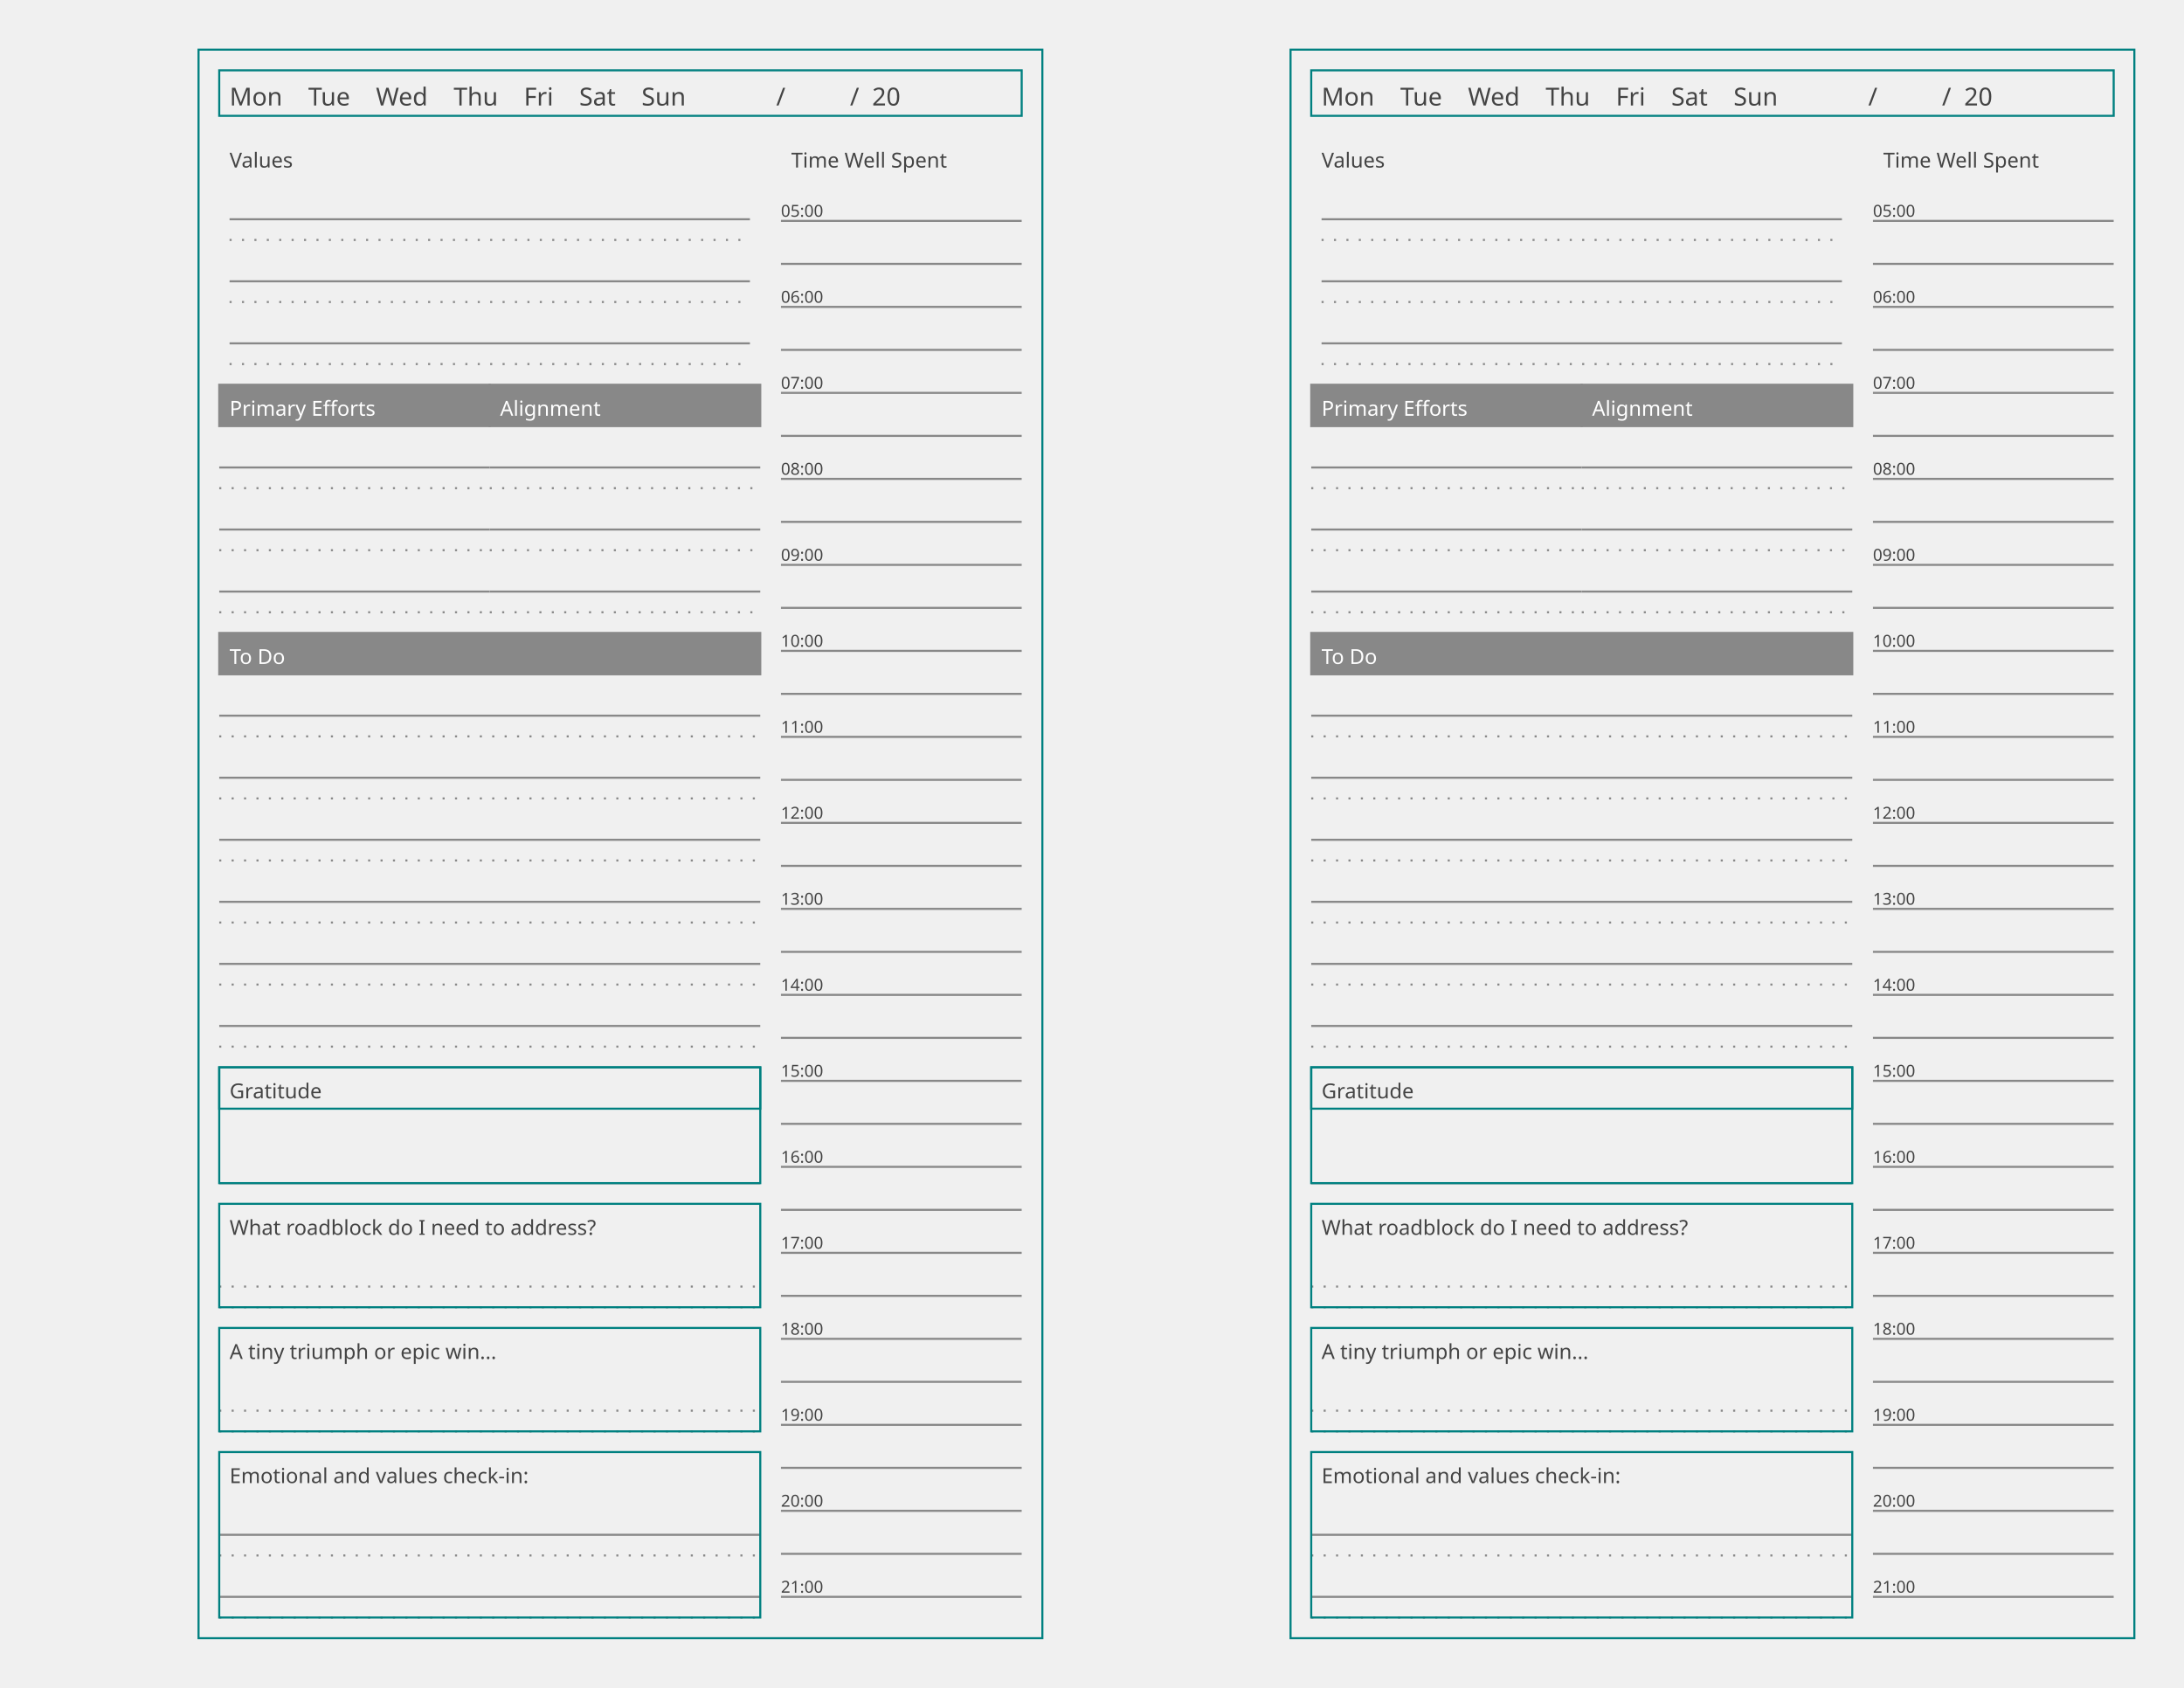
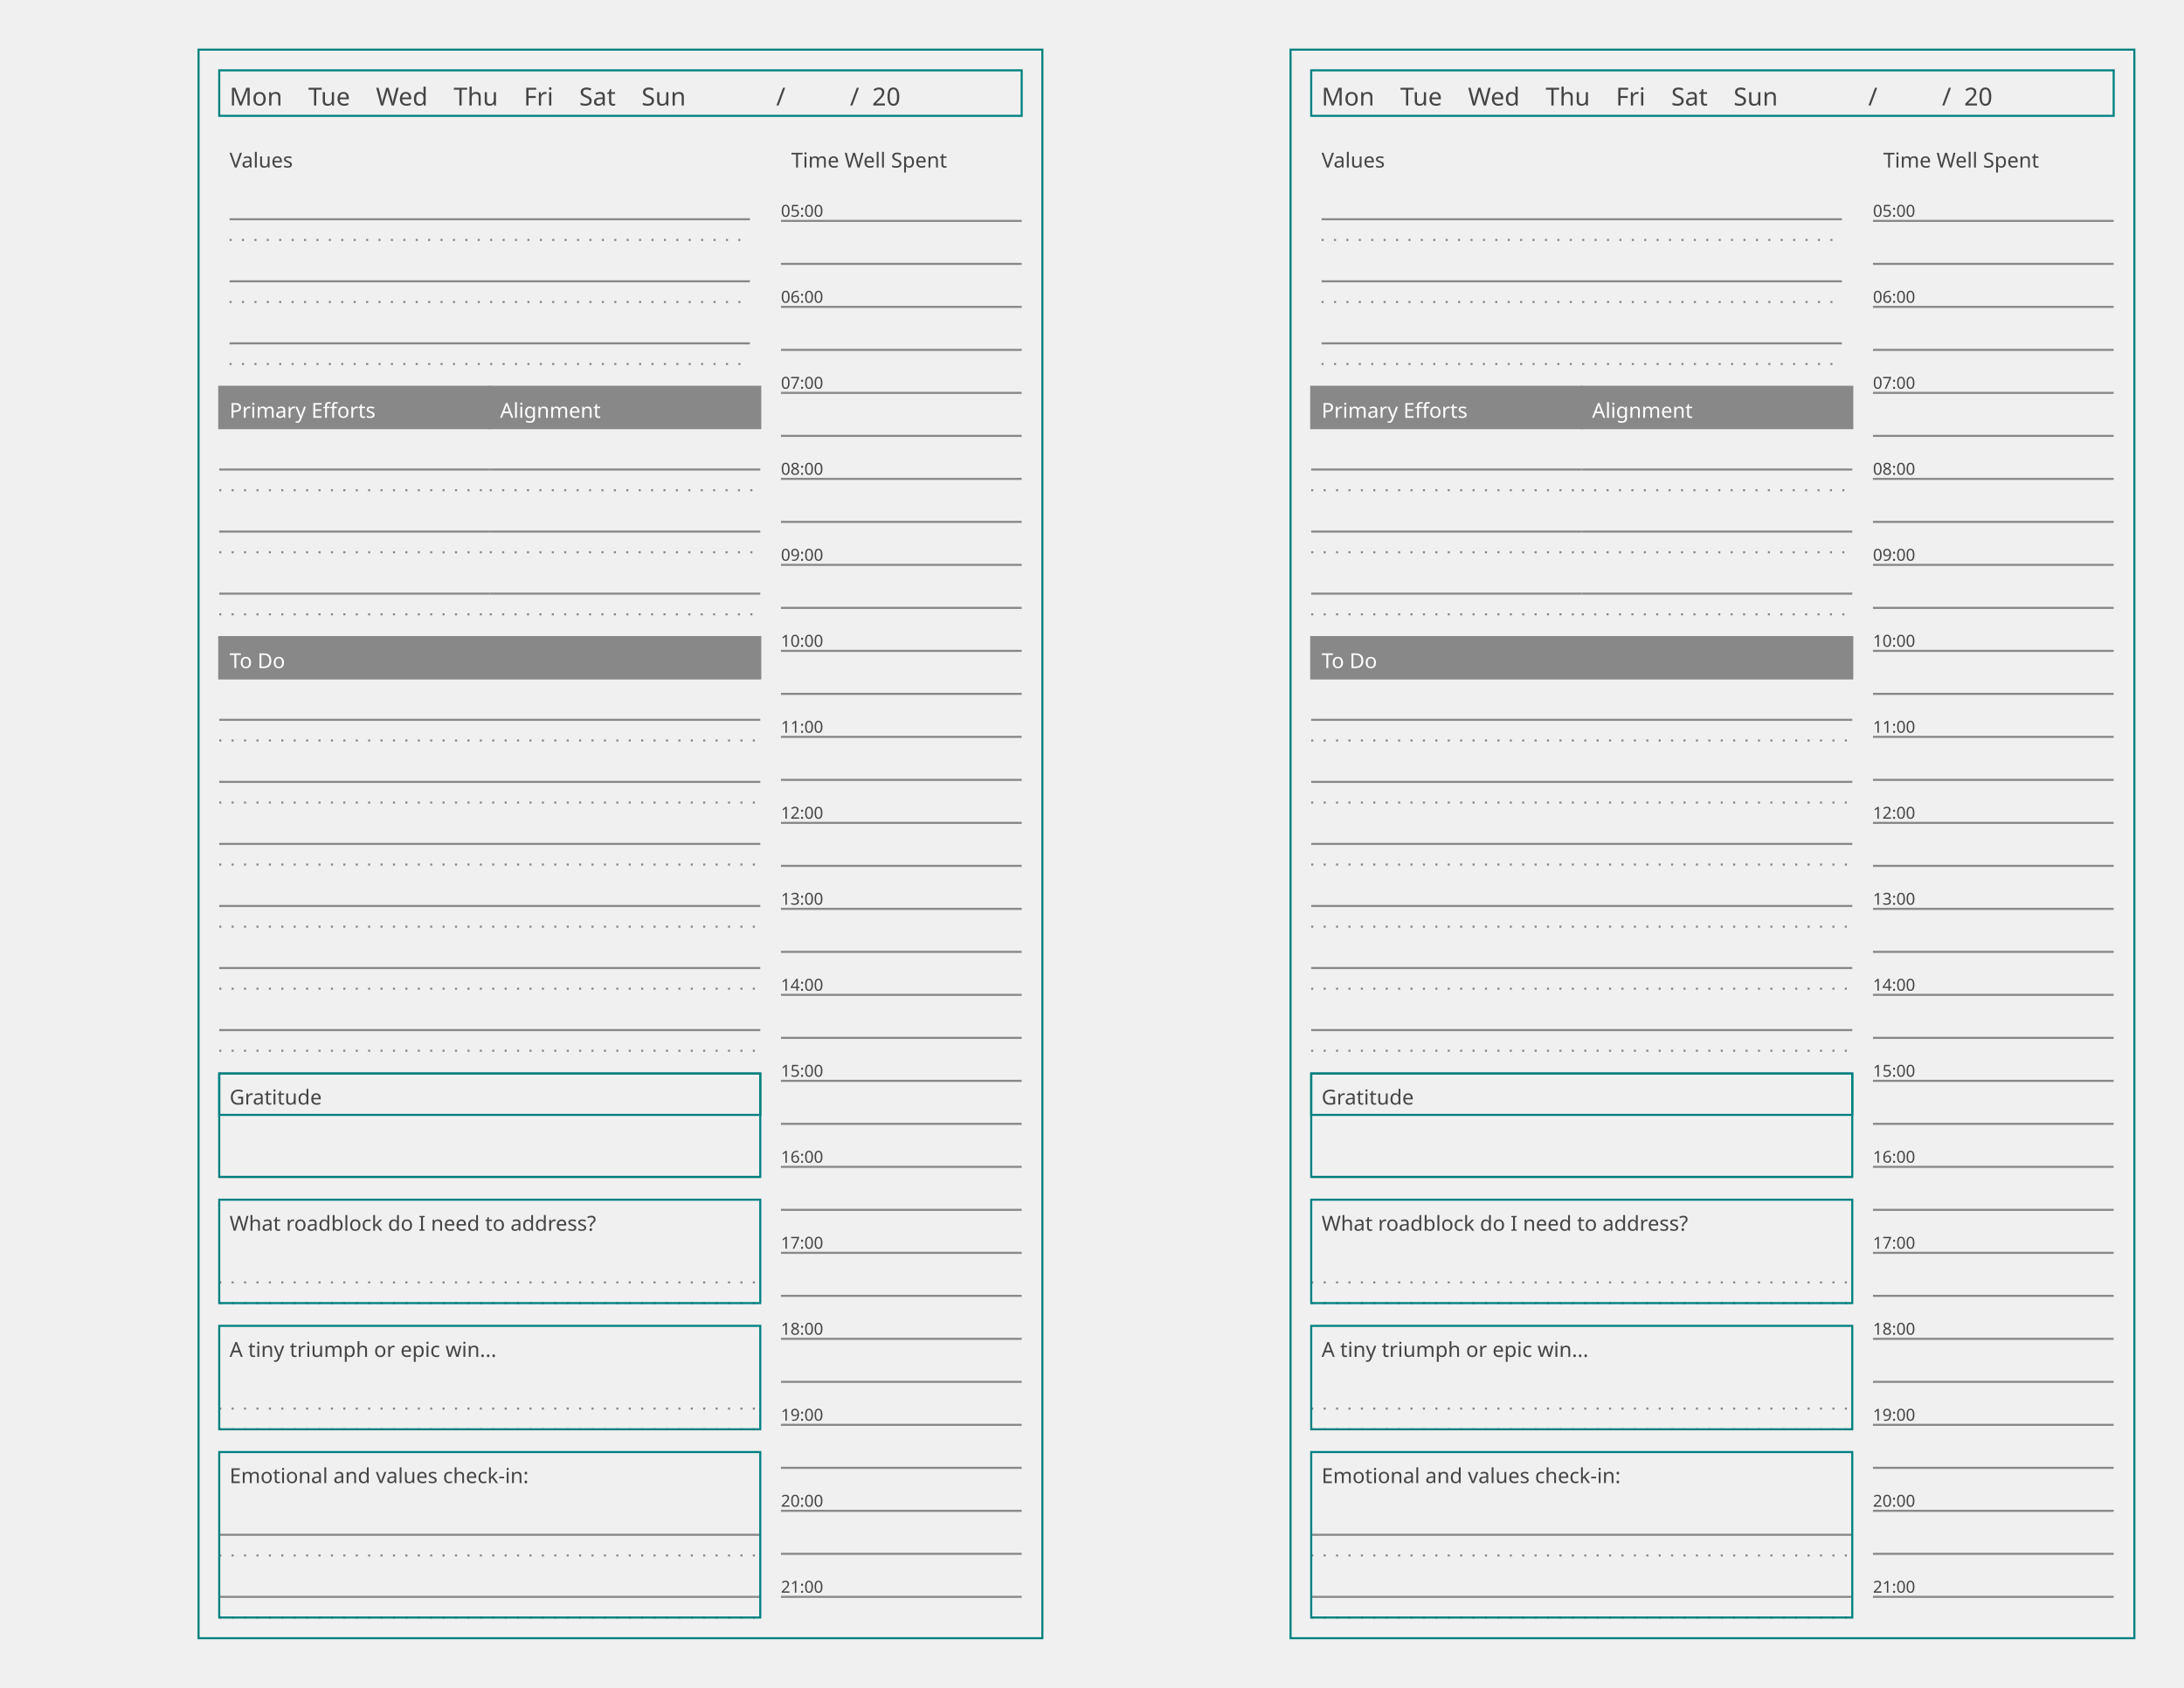
<svg xmlns="http://www.w3.org/2000/svg" baseProfile="tiny" height="8.5in" version="1.2" width="11in">
  <defs />
  <g transform="translate(96, 24.0)">
    <rect fill="none" height="768.0" stroke="#008080" width="408.0" x="0" y="0" />
    <g transform="translate(10, 10)">
      <rect fill="none" height="22" stroke="#008080" stroke-width="1" width="388.0" x="0" y="0" />
      <text alignment-baseline="text-after-edge" fill="#444444" font-family="Trebuchet MS" font-size="12" text-anchor="start" transform="translate(5,17)">Mon    Tue    Wed    Thu    Fri    Sat    Sun              /          /  20          </text>
    </g>
    <g transform="translate(10, 32)">
      <g transform="translate(0,10)">
        <g>
          <g transform="translate(0,0)">
            <text alignment-baseline="text-after-edge" fill="#444444" font-family="Ubuntu Mono" font-size="10" text-anchor="start" transform="translate(5,15)">Values</text>
          </g>
          <g transform="translate(0,20)">
            <g>
              <line stroke="#888888" stroke-dasharray="1,5" stroke-width="1" transform="translate(5,30.0)" x1="0" x2="251.6" y1="0" y2="0" />
              <line stroke="#888888" stroke-dasharray="1,5" stroke-width="1" transform="translate(5,60.0)" x1="0" x2="251.6" y1="0" y2="0" />
              <line stroke="#888888" stroke-dasharray="1,5" stroke-width="1" transform="translate(5,90.0)" x1="0" x2="251.6" y1="0" y2="0" />
            </g>
            <g>
              <line stroke="#888888" stroke-dasharray="1,0" stroke-width="1" transform="translate(5,20.0)" x1="0" x2="251.6" y1="0" y2="0" />
              <line stroke="#888888" stroke-dasharray="1,0" stroke-width="1" transform="translate(5,50.0)" x1="0" x2="251.6" y1="0" y2="0" />
              <line stroke="#888888" stroke-dasharray="1,0" stroke-width="1" transform="translate(5,80.0)" x1="0" x2="251.6" y1="0" y2="0" />
            </g>
          </g>
        </g>
      </g>
-       <g transform="translate(0,130)">
+       <g transform="translate(0,131.0)">
        <g>
          <g transform="translate(0,0)">
            <g>
              <g transform="translate(0,0)">
                <rect fill="#888888" height="20" stroke="#888888" stroke-width="1" width="130.8" x="0" y="0" />
                <text alignment-baseline="text-after-edge" fill="#ffffff" font-family="Trebuchet MS" font-size="10" text-anchor="start" transform="translate(5,15)">Primary Efforts</text>
              </g>
              <g transform="translate(0,20)">
                <g>
                  <line stroke="#888888" stroke-dasharray="1,5" stroke-width="1" transform="translate(0,30.0)" x1="0" x2="130.8" y1="0" y2="0" />
                  <line stroke="#888888" stroke-dasharray="1,5" stroke-width="1" transform="translate(0,60.0)" x1="0" x2="130.8" y1="0" y2="0" />
                  <line stroke="#888888" stroke-dasharray="1,5" stroke-width="1" transform="translate(0,90.0)" x1="0" x2="130.8" y1="0" y2="0" />
                </g>
                <g>
                  <line stroke="#888888" stroke-dasharray="1,0" stroke-width="1" transform="translate(0,20.0)" x1="0" x2="130.8" y1="0" y2="0" />
                  <line stroke="#888888" stroke-dasharray="1,0" stroke-width="1" transform="translate(0,50.0)" x1="0" x2="130.8" y1="0" y2="0" />
                  <line stroke="#888888" stroke-dasharray="1,0" stroke-width="1" transform="translate(0,80.0)" x1="0" x2="130.8" y1="0" y2="0" />
                </g>
              </g>
            </g>
          </g>
          <g transform="translate(130.8,0)">
            <g>
              <g transform="translate(0,0)">
                <rect fill="#888888" height="20" stroke="#888888" stroke-width="1" width="130.8" x="0" y="0" />
                <text alignment-baseline="text-after-edge" fill="#ffffff" font-family="Trebuchet MS" font-size="10" text-anchor="start" transform="translate(5,15)">Alignment</text>
              </g>
              <g transform="translate(0,20)">
                <g>
                  <line stroke="#888888" stroke-dasharray="1,5" stroke-width="1" transform="translate(0,30.0)" x1="0" x2="130.8" y1="0" y2="0" />
                  <line stroke="#888888" stroke-dasharray="1,5" stroke-width="1" transform="translate(0,60.0)" x1="0" x2="130.8" y1="0" y2="0" />
                  <line stroke="#888888" stroke-dasharray="1,5" stroke-width="1" transform="translate(0,90.0)" x1="0" x2="130.8" y1="0" y2="0" />
                </g>
                <g>
                  <line stroke="#888888" stroke-dasharray="1,0" stroke-width="1" transform="translate(0,20.0)" x1="0" x2="130.8" y1="0" y2="0" />
                  <line stroke="#888888" stroke-dasharray="1,0" stroke-width="1" transform="translate(0,50.0)" x1="0" x2="130.8" y1="0" y2="0" />
                  <line stroke="#888888" stroke-dasharray="1,0" stroke-width="1" transform="translate(0,80.0)" x1="0" x2="130.8" y1="0" y2="0" />
                </g>
              </g>
            </g>
          </g>
        </g>
      </g>
-       <g transform="translate(0,250)">
+       <g transform="translate(0,252.0)">
        <g>
          <g transform="translate(0,0)">
            <rect fill="#888888" height="20" stroke="#888888" stroke-width="1" width="261.6" x="0" y="0" />
            <text alignment-baseline="text-after-edge" fill="#ffffff" font-family="Ubuntu Mono" font-size="10" text-anchor="start" transform="translate(5,15)">To Do</text>
          </g>
          <g transform="translate(0,20)">
            <g>
              <line stroke="#888888" stroke-dasharray="1,5" stroke-width="1" transform="translate(0,30.0)" x1="0" x2="261.6" y1="0" y2="0" />
              <line stroke="#888888" stroke-dasharray="1,5" stroke-width="1" transform="translate(0,60.0)" x1="0" x2="261.6" y1="0" y2="0" />
              <line stroke="#888888" stroke-dasharray="1,5" stroke-width="1" transform="translate(0,90.0)" x1="0" x2="261.6" y1="0" y2="0" />
              <line stroke="#888888" stroke-dasharray="1,5" stroke-width="1" transform="translate(0,120.0)" x1="0" x2="261.6" y1="0" y2="0" />
              <line stroke="#888888" stroke-dasharray="1,5" stroke-width="1" transform="translate(0,150.0)" x1="0" x2="261.6" y1="0" y2="0" />
              <line stroke="#888888" stroke-dasharray="1,5" stroke-width="1" transform="translate(0,180.0)" x1="0" x2="261.6" y1="0" y2="0" />
            </g>
            <g>
              <line stroke="#888888" stroke-dasharray="1,0" stroke-width="1" transform="translate(0,20.0)" x1="0" x2="261.6" y1="0" y2="0" />
              <line stroke="#888888" stroke-dasharray="1,0" stroke-width="1" transform="translate(0,50.0)" x1="0" x2="261.6" y1="0" y2="0" />
              <line stroke="#888888" stroke-dasharray="1,0" stroke-width="1" transform="translate(0,80.0)" x1="0" x2="261.6" y1="0" y2="0" />
              <line stroke="#888888" stroke-dasharray="1,0" stroke-width="1" transform="translate(0,110.0)" x1="0" x2="261.6" y1="0" y2="0" />
              <line stroke="#888888" stroke-dasharray="1,0" stroke-width="1" transform="translate(0,140.0)" x1="0" x2="261.6" y1="0" y2="0" />
              <line stroke="#888888" stroke-dasharray="1,0" stroke-width="1" transform="translate(0,170.0)" x1="0" x2="261.6" y1="0" y2="0" />
            </g>
          </g>
        </g>
      </g>
-       <g transform="translate(0,460)">
+       <g transform="translate(0,463.0)">
        <g>
          <g transform="translate(0,0)">
            <rect fill="none" height="20" stroke="#008080" stroke-width="1" width="261.6" x="0" y="0" />
            <text alignment-baseline="text-after-edge" fill="#444444" font-family="Trebuchet MS" font-size="10" text-anchor="start" transform="translate(5,15)">Gratitude</text>
          </g>
          <g transform="translate(0,20)">
-             <line stroke="#888888" stroke-dasharray="1,0" stroke-width="1" transform="translate(0,36.0)" x1="0" x2="261.6" y1="0" y2="0" />
-           </g>
-         </g>
-         <rect fill="none" height="56.0" stroke="#008080" stroke-width="1" width="261.6" x="0" y="0" />
-       </g>
-       <g transform="translate(0,526.0)">
+             <line stroke="#888888" stroke-dasharray="1,0" stroke-width="1" transform="translate(0,30.0)" x1="0" x2="261.6" y1="0" y2="0" />
+           </g>
+         </g>
+         <rect fill="none" height="50" stroke="#008080" stroke-width="1" width="261.6" x="0" y="0" />
+       </g>
+       <g transform="translate(0,524.0)">
        <g>
          <g transform="translate(0,0)">
            <text alignment-baseline="text-after-edge" fill="#444444" font-family="Ubuntu Mono" font-size="10" text-anchor="start" transform="translate(5,15)">What roadblock do I need to address?</text>
          </g>
          <g transform="translate(0,20)">
            <g>
              <line stroke="#888888" stroke-dasharray="1,5" stroke-width="1" transform="translate(0,30.0)" x1="0" x2="261.6" y1="0" y2="0" />
            </g>
            <g>
              <line stroke="#888888" stroke-dasharray="1,5" stroke-width="1" transform="translate(0,20.0)" x1="0" x2="261.6" y1="0" y2="0" />
            </g>
          </g>
        </g>
        <rect fill="none" height="50" stroke="#008080" stroke-width="1" width="261.6" x="0" y="0" />
      </g>
-       <g transform="translate(0,586.0)">
+       <g transform="translate(0,585.0)">
        <g>
          <g transform="translate(0,0)">
            <text alignment-baseline="text-after-edge" fill="#444444" font-family="Ubuntu Mono" font-size="10" text-anchor="start" transform="translate(5,15)">A tiny triumph or epic win...</text>
          </g>
          <g transform="translate(0,20)">
            <g>
              <line stroke="#888888" stroke-dasharray="1,5" stroke-width="1" transform="translate(0,30.0)" x1="0" x2="261.6" y1="0" y2="0" />
            </g>
            <g>
              <line stroke="#888888" stroke-dasharray="1,5" stroke-width="1" transform="translate(0,20.0)" x1="0" x2="261.6" y1="0" y2="0" />
            </g>
          </g>
        </g>
        <rect fill="none" height="50" stroke="#008080" stroke-width="1" width="261.6" x="0" y="0" />
      </g>
      <g transform="translate(0,646.0)">
        <g>
          <g transform="translate(0,0)">
            <text alignment-baseline="text-after-edge" fill="#444444" font-family="Ubuntu Mono" font-size="10" text-anchor="start" transform="translate(5,15)">Emotional and values check-in:</text>
          </g>
          <g transform="translate(0,20)">
            <g>
              <line stroke="#888888" stroke-dasharray="1,5" stroke-width="1" transform="translate(0,30.0)" x1="0" x2="261.6" y1="0" y2="0" />
              <line stroke="#888888" stroke-dasharray="1,5" stroke-width="1" transform="translate(0,60.0)" x1="0" x2="261.6" y1="0" y2="0" />
            </g>
            <g>
              <line stroke="#888888" stroke-dasharray="1,0" stroke-width="1" transform="translate(0,20.0)" x1="0" x2="261.6" y1="0" y2="0" />
              <line stroke="#888888" stroke-dasharray="1,0" stroke-width="1" transform="translate(0,50.0)" x1="0" x2="261.6" y1="0" y2="0" />
            </g>
          </g>
        </g>
        <rect fill="none" height="80" stroke="#008080" stroke-width="1" width="261.6" x="0" y="0" />
      </g>
    </g>
    <g transform="translate(281.6,32)">
      <g>
        <rect fill="none" height="20" stroke="none" width="116.4" x="0" y="10" />
        <text alignment-baseline="text-after-edge" fill="#444444" font-family="Ubuntu Mono" font-size="10" text-anchor="start" x="5" y="25">Time Well Spent</text>
      </g>
      <g>
        <text alignment-baseline="text-after-edge" fill="#444444" font-family="Ubuntu Mono" font-size="8" text-anchor="start" x="0" y="48.788">05:00</text>
        <line stroke="#888888" x1="0" x2="116.4" y1="50.788" y2="50.788" />
        <line stroke="#888888" x1="0" x2="116.4" y1="71.576" y2="71.576" />
        <text alignment-baseline="text-after-edge" fill="#444444" font-family="Ubuntu Mono" font-size="8" text-anchor="start" x="0" y="90.364">06:00</text>
        <line stroke="#888888" x1="0" x2="116.4" y1="92.364" y2="92.364" />
        <line stroke="#888888" x1="0" x2="116.4" y1="113.152" y2="113.152" />
        <text alignment-baseline="text-after-edge" fill="#444444" font-family="Ubuntu Mono" font-size="8" text-anchor="start" x="0" y="131.939">07:00</text>
        <line stroke="#888888" x1="0" x2="116.4" y1="133.939" y2="133.939" />
        <line stroke="#888888" x1="0" x2="116.4" y1="154.727" y2="154.727" />
        <text alignment-baseline="text-after-edge" fill="#444444" font-family="Ubuntu Mono" font-size="8" text-anchor="start" x="0" y="173.515">08:00</text>
        <line stroke="#888888" x1="0" x2="116.4" y1="175.515" y2="175.515" />
        <line stroke="#888888" x1="0" x2="116.4" y1="196.303" y2="196.303" />
        <text alignment-baseline="text-after-edge" fill="#444444" font-family="Ubuntu Mono" font-size="8" text-anchor="start" x="0" y="215.091">09:00</text>
        <line stroke="#888888" x1="0" x2="116.4" y1="217.091" y2="217.091" />
        <line stroke="#888888" x1="0" x2="116.4" y1="237.879" y2="237.879" />
        <text alignment-baseline="text-after-edge" fill="#444444" font-family="Ubuntu Mono" font-size="8" text-anchor="start" x="0" y="256.667">10:00</text>
        <line stroke="#888888" x1="0" x2="116.4" y1="258.667" y2="258.667" />
        <line stroke="#888888" x1="0" x2="116.4" y1="279.455" y2="279.455" />
        <text alignment-baseline="text-after-edge" fill="#444444" font-family="Ubuntu Mono" font-size="8" text-anchor="start" x="0" y="298.242">11:00</text>
        <line stroke="#888888" x1="0" x2="116.4" y1="300.242" y2="300.242" />
        <line stroke="#888888" x1="0" x2="116.4" y1="321.03" y2="321.03" />
        <text alignment-baseline="text-after-edge" fill="#444444" font-family="Ubuntu Mono" font-size="8" text-anchor="start" x="0" y="339.818">12:00</text>
        <line stroke="#888888" x1="0" x2="116.4" y1="341.818" y2="341.818" />
        <line stroke="#888888" x1="0" x2="116.4" y1="362.606" y2="362.606" />
        <text alignment-baseline="text-after-edge" fill="#444444" font-family="Ubuntu Mono" font-size="8" text-anchor="start" x="0" y="381.394">13:00</text>
        <line stroke="#888888" x1="0" x2="116.4" y1="383.394" y2="383.394" />
        <line stroke="#888888" x1="0" x2="116.4" y1="404.182" y2="404.182" />
        <text alignment-baseline="text-after-edge" fill="#444444" font-family="Ubuntu Mono" font-size="8" text-anchor="start" x="0" y="422.97">14:00</text>
        <line stroke="#888888" x1="0" x2="116.4" y1="424.97" y2="424.97" />
        <line stroke="#888888" x1="0" x2="116.4" y1="445.758" y2="445.758" />
        <text alignment-baseline="text-after-edge" fill="#444444" font-family="Ubuntu Mono" font-size="8" text-anchor="start" x="0" y="464.545">15:00</text>
        <line stroke="#888888" x1="0" x2="116.4" y1="466.545" y2="466.545" />
        <line stroke="#888888" x1="0" x2="116.4" y1="487.333" y2="487.333" />
        <text alignment-baseline="text-after-edge" fill="#444444" font-family="Ubuntu Mono" font-size="8" text-anchor="start" x="0" y="506.121">16:00</text>
        <line stroke="#888888" x1="0" x2="116.4" y1="508.121" y2="508.121" />
        <line stroke="#888888" x1="0" x2="116.4" y1="528.909" y2="528.909" />
        <text alignment-baseline="text-after-edge" fill="#444444" font-family="Ubuntu Mono" font-size="8" text-anchor="start" x="0" y="547.697">17:00</text>
        <line stroke="#888888" x1="0" x2="116.4" y1="549.697" y2="549.697" />
        <line stroke="#888888" x1="0" x2="116.4" y1="570.485" y2="570.485" />
        <text alignment-baseline="text-after-edge" fill="#444444" font-family="Ubuntu Mono" font-size="8" text-anchor="start" x="0" y="589.273">18:00</text>
        <line stroke="#888888" x1="0" x2="116.4" y1="591.273" y2="591.273" />
        <line stroke="#888888" x1="0" x2="116.4" y1="612.061" y2="612.061" />
        <text alignment-baseline="text-after-edge" fill="#444444" font-family="Ubuntu Mono" font-size="8" text-anchor="start" x="0" y="630.848">19:00</text>
        <line stroke="#888888" x1="0" x2="116.4" y1="632.848" y2="632.848" />
        <line stroke="#888888" x1="0" x2="116.4" y1="653.636" y2="653.636" />
        <text alignment-baseline="text-after-edge" fill="#444444" font-family="Ubuntu Mono" font-size="8" text-anchor="start" x="0" y="672.424">20:00</text>
        <line stroke="#888888" x1="0" x2="116.4" y1="674.424" y2="674.424" />
        <line stroke="#888888" x1="0" x2="116.4" y1="695.212" y2="695.212" />
        <text alignment-baseline="text-after-edge" fill="#444444" font-family="Ubuntu Mono" font-size="8" text-anchor="start" x="0" y="714.0">21:00</text>
        <line stroke="#888888" x1="0" x2="116.4" y1="716.0" y2="716.0" />
      </g>
    </g>
  </g>
  <g transform="translate(624.0, 24.0)">
    <rect fill="none" height="768.0" stroke="#008080" width="408.0" x="0" y="0" />
    <g transform="translate(10, 10)">
      <rect fill="none" height="22" stroke="#008080" stroke-width="1" width="388.0" x="0" y="0" />
      <text alignment-baseline="text-after-edge" fill="#444444" font-family="Trebuchet MS" font-size="12" text-anchor="start" transform="translate(5,17)">Mon    Tue    Wed    Thu    Fri    Sat    Sun              /          /  20          </text>
    </g>
    <g transform="translate(10, 32)">
      <g transform="translate(0,10)">
        <g>
          <g transform="translate(0,0)">
            <text alignment-baseline="text-after-edge" fill="#444444" font-family="Ubuntu Mono" font-size="10" text-anchor="start" transform="translate(5,15)">Values</text>
          </g>
          <g transform="translate(0,20)">
            <g>
              <line stroke="#888888" stroke-dasharray="1,5" stroke-width="1" transform="translate(5,30.0)" x1="0" x2="251.6" y1="0" y2="0" />
              <line stroke="#888888" stroke-dasharray="1,5" stroke-width="1" transform="translate(5,60.0)" x1="0" x2="251.6" y1="0" y2="0" />
              <line stroke="#888888" stroke-dasharray="1,5" stroke-width="1" transform="translate(5,90.0)" x1="0" x2="251.6" y1="0" y2="0" />
            </g>
            <g>
              <line stroke="#888888" stroke-dasharray="1,0" stroke-width="1" transform="translate(5,20.0)" x1="0" x2="251.6" y1="0" y2="0" />
              <line stroke="#888888" stroke-dasharray="1,0" stroke-width="1" transform="translate(5,50.0)" x1="0" x2="251.6" y1="0" y2="0" />
              <line stroke="#888888" stroke-dasharray="1,0" stroke-width="1" transform="translate(5,80.0)" x1="0" x2="251.6" y1="0" y2="0" />
            </g>
          </g>
        </g>
      </g>
-       <g transform="translate(0,130)">
+       <g transform="translate(0,131.0)">
        <g>
          <g transform="translate(0,0)">
            <g>
              <g transform="translate(0,0)">
                <rect fill="#888888" height="20" stroke="#888888" stroke-width="1" width="130.8" x="0" y="0" />
                <text alignment-baseline="text-after-edge" fill="#ffffff" font-family="Trebuchet MS" font-size="10" text-anchor="start" transform="translate(5,15)">Primary Efforts</text>
              </g>
              <g transform="translate(0,20)">
                <g>
                  <line stroke="#888888" stroke-dasharray="1,5" stroke-width="1" transform="translate(0,30.0)" x1="0" x2="130.8" y1="0" y2="0" />
                  <line stroke="#888888" stroke-dasharray="1,5" stroke-width="1" transform="translate(0,60.0)" x1="0" x2="130.8" y1="0" y2="0" />
                  <line stroke="#888888" stroke-dasharray="1,5" stroke-width="1" transform="translate(0,90.0)" x1="0" x2="130.8" y1="0" y2="0" />
                </g>
                <g>
                  <line stroke="#888888" stroke-dasharray="1,0" stroke-width="1" transform="translate(0,20.0)" x1="0" x2="130.8" y1="0" y2="0" />
                  <line stroke="#888888" stroke-dasharray="1,0" stroke-width="1" transform="translate(0,50.0)" x1="0" x2="130.8" y1="0" y2="0" />
                  <line stroke="#888888" stroke-dasharray="1,0" stroke-width="1" transform="translate(0,80.0)" x1="0" x2="130.8" y1="0" y2="0" />
                </g>
              </g>
            </g>
          </g>
          <g transform="translate(130.8,0)">
            <g>
              <g transform="translate(0,0)">
                <rect fill="#888888" height="20" stroke="#888888" stroke-width="1" width="130.8" x="0" y="0" />
                <text alignment-baseline="text-after-edge" fill="#ffffff" font-family="Trebuchet MS" font-size="10" text-anchor="start" transform="translate(5,15)">Alignment</text>
              </g>
              <g transform="translate(0,20)">
                <g>
                  <line stroke="#888888" stroke-dasharray="1,5" stroke-width="1" transform="translate(0,30.0)" x1="0" x2="130.8" y1="0" y2="0" />
                  <line stroke="#888888" stroke-dasharray="1,5" stroke-width="1" transform="translate(0,60.0)" x1="0" x2="130.8" y1="0" y2="0" />
                  <line stroke="#888888" stroke-dasharray="1,5" stroke-width="1" transform="translate(0,90.0)" x1="0" x2="130.8" y1="0" y2="0" />
                </g>
                <g>
                  <line stroke="#888888" stroke-dasharray="1,0" stroke-width="1" transform="translate(0,20.0)" x1="0" x2="130.8" y1="0" y2="0" />
                  <line stroke="#888888" stroke-dasharray="1,0" stroke-width="1" transform="translate(0,50.0)" x1="0" x2="130.8" y1="0" y2="0" />
                  <line stroke="#888888" stroke-dasharray="1,0" stroke-width="1" transform="translate(0,80.0)" x1="0" x2="130.8" y1="0" y2="0" />
                </g>
              </g>
            </g>
          </g>
        </g>
      </g>
-       <g transform="translate(0,250)">
+       <g transform="translate(0,252.0)">
        <g>
          <g transform="translate(0,0)">
            <rect fill="#888888" height="20" stroke="#888888" stroke-width="1" width="261.6" x="0" y="0" />
            <text alignment-baseline="text-after-edge" fill="#ffffff" font-family="Ubuntu Mono" font-size="10" text-anchor="start" transform="translate(5,15)">To Do</text>
          </g>
          <g transform="translate(0,20)">
            <g>
              <line stroke="#888888" stroke-dasharray="1,5" stroke-width="1" transform="translate(0,30.0)" x1="0" x2="261.6" y1="0" y2="0" />
              <line stroke="#888888" stroke-dasharray="1,5" stroke-width="1" transform="translate(0,60.0)" x1="0" x2="261.6" y1="0" y2="0" />
              <line stroke="#888888" stroke-dasharray="1,5" stroke-width="1" transform="translate(0,90.0)" x1="0" x2="261.6" y1="0" y2="0" />
              <line stroke="#888888" stroke-dasharray="1,5" stroke-width="1" transform="translate(0,120.0)" x1="0" x2="261.6" y1="0" y2="0" />
              <line stroke="#888888" stroke-dasharray="1,5" stroke-width="1" transform="translate(0,150.0)" x1="0" x2="261.6" y1="0" y2="0" />
              <line stroke="#888888" stroke-dasharray="1,5" stroke-width="1" transform="translate(0,180.0)" x1="0" x2="261.6" y1="0" y2="0" />
            </g>
            <g>
              <line stroke="#888888" stroke-dasharray="1,0" stroke-width="1" transform="translate(0,20.0)" x1="0" x2="261.6" y1="0" y2="0" />
              <line stroke="#888888" stroke-dasharray="1,0" stroke-width="1" transform="translate(0,50.0)" x1="0" x2="261.6" y1="0" y2="0" />
              <line stroke="#888888" stroke-dasharray="1,0" stroke-width="1" transform="translate(0,80.0)" x1="0" x2="261.6" y1="0" y2="0" />
              <line stroke="#888888" stroke-dasharray="1,0" stroke-width="1" transform="translate(0,110.0)" x1="0" x2="261.6" y1="0" y2="0" />
              <line stroke="#888888" stroke-dasharray="1,0" stroke-width="1" transform="translate(0,140.0)" x1="0" x2="261.6" y1="0" y2="0" />
              <line stroke="#888888" stroke-dasharray="1,0" stroke-width="1" transform="translate(0,170.0)" x1="0" x2="261.6" y1="0" y2="0" />
            </g>
          </g>
        </g>
      </g>
-       <g transform="translate(0,460)">
+       <g transform="translate(0,463.0)">
        <g>
          <g transform="translate(0,0)">
            <rect fill="none" height="20" stroke="#008080" stroke-width="1" width="261.6" x="0" y="0" />
            <text alignment-baseline="text-after-edge" fill="#444444" font-family="Trebuchet MS" font-size="10" text-anchor="start" transform="translate(5,15)">Gratitude</text>
          </g>
          <g transform="translate(0,20)">
-             <line stroke="#888888" stroke-dasharray="1,0" stroke-width="1" transform="translate(0,36.0)" x1="0" x2="261.6" y1="0" y2="0" />
-           </g>
-         </g>
-         <rect fill="none" height="56.0" stroke="#008080" stroke-width="1" width="261.6" x="0" y="0" />
-       </g>
-       <g transform="translate(0,526.0)">
+             <line stroke="#888888" stroke-dasharray="1,0" stroke-width="1" transform="translate(0,30.0)" x1="0" x2="261.6" y1="0" y2="0" />
+           </g>
+         </g>
+         <rect fill="none" height="50" stroke="#008080" stroke-width="1" width="261.6" x="0" y="0" />
+       </g>
+       <g transform="translate(0,524.0)">
        <g>
          <g transform="translate(0,0)">
            <text alignment-baseline="text-after-edge" fill="#444444" font-family="Ubuntu Mono" font-size="10" text-anchor="start" transform="translate(5,15)">What roadblock do I need to address?</text>
          </g>
          <g transform="translate(0,20)">
            <g>
              <line stroke="#888888" stroke-dasharray="1,5" stroke-width="1" transform="translate(0,30.0)" x1="0" x2="261.6" y1="0" y2="0" />
            </g>
            <g>
              <line stroke="#888888" stroke-dasharray="1,5" stroke-width="1" transform="translate(0,20.0)" x1="0" x2="261.6" y1="0" y2="0" />
            </g>
          </g>
        </g>
        <rect fill="none" height="50" stroke="#008080" stroke-width="1" width="261.6" x="0" y="0" />
      </g>
-       <g transform="translate(0,586.0)">
+       <g transform="translate(0,585.0)">
        <g>
          <g transform="translate(0,0)">
            <text alignment-baseline="text-after-edge" fill="#444444" font-family="Ubuntu Mono" font-size="10" text-anchor="start" transform="translate(5,15)">A tiny triumph or epic win...</text>
          </g>
          <g transform="translate(0,20)">
            <g>
              <line stroke="#888888" stroke-dasharray="1,5" stroke-width="1" transform="translate(0,30.0)" x1="0" x2="261.6" y1="0" y2="0" />
            </g>
            <g>
              <line stroke="#888888" stroke-dasharray="1,5" stroke-width="1" transform="translate(0,20.0)" x1="0" x2="261.6" y1="0" y2="0" />
            </g>
          </g>
        </g>
        <rect fill="none" height="50" stroke="#008080" stroke-width="1" width="261.6" x="0" y="0" />
      </g>
      <g transform="translate(0,646.0)">
        <g>
          <g transform="translate(0,0)">
            <text alignment-baseline="text-after-edge" fill="#444444" font-family="Ubuntu Mono" font-size="10" text-anchor="start" transform="translate(5,15)">Emotional and values check-in:</text>
          </g>
          <g transform="translate(0,20)">
            <g>
              <line stroke="#888888" stroke-dasharray="1,5" stroke-width="1" transform="translate(0,30.0)" x1="0" x2="261.6" y1="0" y2="0" />
              <line stroke="#888888" stroke-dasharray="1,5" stroke-width="1" transform="translate(0,60.0)" x1="0" x2="261.6" y1="0" y2="0" />
            </g>
            <g>
              <line stroke="#888888" stroke-dasharray="1,0" stroke-width="1" transform="translate(0,20.0)" x1="0" x2="261.6" y1="0" y2="0" />
              <line stroke="#888888" stroke-dasharray="1,0" stroke-width="1" transform="translate(0,50.0)" x1="0" x2="261.6" y1="0" y2="0" />
            </g>
          </g>
        </g>
        <rect fill="none" height="80" stroke="#008080" stroke-width="1" width="261.6" x="0" y="0" />
      </g>
    </g>
    <g transform="translate(281.6,32)">
      <g>
        <rect fill="none" height="20" stroke="none" width="116.4" x="0" y="10" />
        <text alignment-baseline="text-after-edge" fill="#444444" font-family="Ubuntu Mono" font-size="10" text-anchor="start" x="5" y="25">Time Well Spent</text>
      </g>
      <g>
        <text alignment-baseline="text-after-edge" fill="#444444" font-family="Ubuntu Mono" font-size="8" text-anchor="start" x="0" y="48.788">05:00</text>
        <line stroke="#888888" x1="0" x2="116.4" y1="50.788" y2="50.788" />
        <line stroke="#888888" x1="0" x2="116.4" y1="71.576" y2="71.576" />
        <text alignment-baseline="text-after-edge" fill="#444444" font-family="Ubuntu Mono" font-size="8" text-anchor="start" x="0" y="90.364">06:00</text>
        <line stroke="#888888" x1="0" x2="116.4" y1="92.364" y2="92.364" />
        <line stroke="#888888" x1="0" x2="116.4" y1="113.152" y2="113.152" />
        <text alignment-baseline="text-after-edge" fill="#444444" font-family="Ubuntu Mono" font-size="8" text-anchor="start" x="0" y="131.939">07:00</text>
        <line stroke="#888888" x1="0" x2="116.4" y1="133.939" y2="133.939" />
        <line stroke="#888888" x1="0" x2="116.4" y1="154.727" y2="154.727" />
        <text alignment-baseline="text-after-edge" fill="#444444" font-family="Ubuntu Mono" font-size="8" text-anchor="start" x="0" y="173.515">08:00</text>
        <line stroke="#888888" x1="0" x2="116.4" y1="175.515" y2="175.515" />
        <line stroke="#888888" x1="0" x2="116.4" y1="196.303" y2="196.303" />
        <text alignment-baseline="text-after-edge" fill="#444444" font-family="Ubuntu Mono" font-size="8" text-anchor="start" x="0" y="215.091">09:00</text>
        <line stroke="#888888" x1="0" x2="116.4" y1="217.091" y2="217.091" />
        <line stroke="#888888" x1="0" x2="116.4" y1="237.879" y2="237.879" />
        <text alignment-baseline="text-after-edge" fill="#444444" font-family="Ubuntu Mono" font-size="8" text-anchor="start" x="0" y="256.667">10:00</text>
        <line stroke="#888888" x1="0" x2="116.4" y1="258.667" y2="258.667" />
        <line stroke="#888888" x1="0" x2="116.4" y1="279.455" y2="279.455" />
        <text alignment-baseline="text-after-edge" fill="#444444" font-family="Ubuntu Mono" font-size="8" text-anchor="start" x="0" y="298.242">11:00</text>
        <line stroke="#888888" x1="0" x2="116.4" y1="300.242" y2="300.242" />
        <line stroke="#888888" x1="0" x2="116.4" y1="321.03" y2="321.03" />
        <text alignment-baseline="text-after-edge" fill="#444444" font-family="Ubuntu Mono" font-size="8" text-anchor="start" x="0" y="339.818">12:00</text>
        <line stroke="#888888" x1="0" x2="116.4" y1="341.818" y2="341.818" />
        <line stroke="#888888" x1="0" x2="116.4" y1="362.606" y2="362.606" />
        <text alignment-baseline="text-after-edge" fill="#444444" font-family="Ubuntu Mono" font-size="8" text-anchor="start" x="0" y="381.394">13:00</text>
        <line stroke="#888888" x1="0" x2="116.4" y1="383.394" y2="383.394" />
        <line stroke="#888888" x1="0" x2="116.4" y1="404.182" y2="404.182" />
        <text alignment-baseline="text-after-edge" fill="#444444" font-family="Ubuntu Mono" font-size="8" text-anchor="start" x="0" y="422.97">14:00</text>
        <line stroke="#888888" x1="0" x2="116.4" y1="424.97" y2="424.97" />
        <line stroke="#888888" x1="0" x2="116.4" y1="445.758" y2="445.758" />
        <text alignment-baseline="text-after-edge" fill="#444444" font-family="Ubuntu Mono" font-size="8" text-anchor="start" x="0" y="464.545">15:00</text>
        <line stroke="#888888" x1="0" x2="116.4" y1="466.545" y2="466.545" />
        <line stroke="#888888" x1="0" x2="116.4" y1="487.333" y2="487.333" />
        <text alignment-baseline="text-after-edge" fill="#444444" font-family="Ubuntu Mono" font-size="8" text-anchor="start" x="0" y="506.121">16:00</text>
        <line stroke="#888888" x1="0" x2="116.4" y1="508.121" y2="508.121" />
        <line stroke="#888888" x1="0" x2="116.4" y1="528.909" y2="528.909" />
        <text alignment-baseline="text-after-edge" fill="#444444" font-family="Ubuntu Mono" font-size="8" text-anchor="start" x="0" y="547.697">17:00</text>
        <line stroke="#888888" x1="0" x2="116.4" y1="549.697" y2="549.697" />
        <line stroke="#888888" x1="0" x2="116.4" y1="570.485" y2="570.485" />
        <text alignment-baseline="text-after-edge" fill="#444444" font-family="Ubuntu Mono" font-size="8" text-anchor="start" x="0" y="589.273">18:00</text>
        <line stroke="#888888" x1="0" x2="116.4" y1="591.273" y2="591.273" />
        <line stroke="#888888" x1="0" x2="116.4" y1="612.061" y2="612.061" />
        <text alignment-baseline="text-after-edge" fill="#444444" font-family="Ubuntu Mono" font-size="8" text-anchor="start" x="0" y="630.848">19:00</text>
        <line stroke="#888888" x1="0" x2="116.4" y1="632.848" y2="632.848" />
        <line stroke="#888888" x1="0" x2="116.4" y1="653.636" y2="653.636" />
        <text alignment-baseline="text-after-edge" fill="#444444" font-family="Ubuntu Mono" font-size="8" text-anchor="start" x="0" y="672.424">20:00</text>
        <line stroke="#888888" x1="0" x2="116.4" y1="674.424" y2="674.424" />
        <line stroke="#888888" x1="0" x2="116.4" y1="695.212" y2="695.212" />
        <text alignment-baseline="text-after-edge" fill="#444444" font-family="Ubuntu Mono" font-size="8" text-anchor="start" x="0" y="714.0">21:00</text>
        <line stroke="#888888" x1="0" x2="116.4" y1="716.0" y2="716.0" />
      </g>
    </g>
  </g>
</svg>
